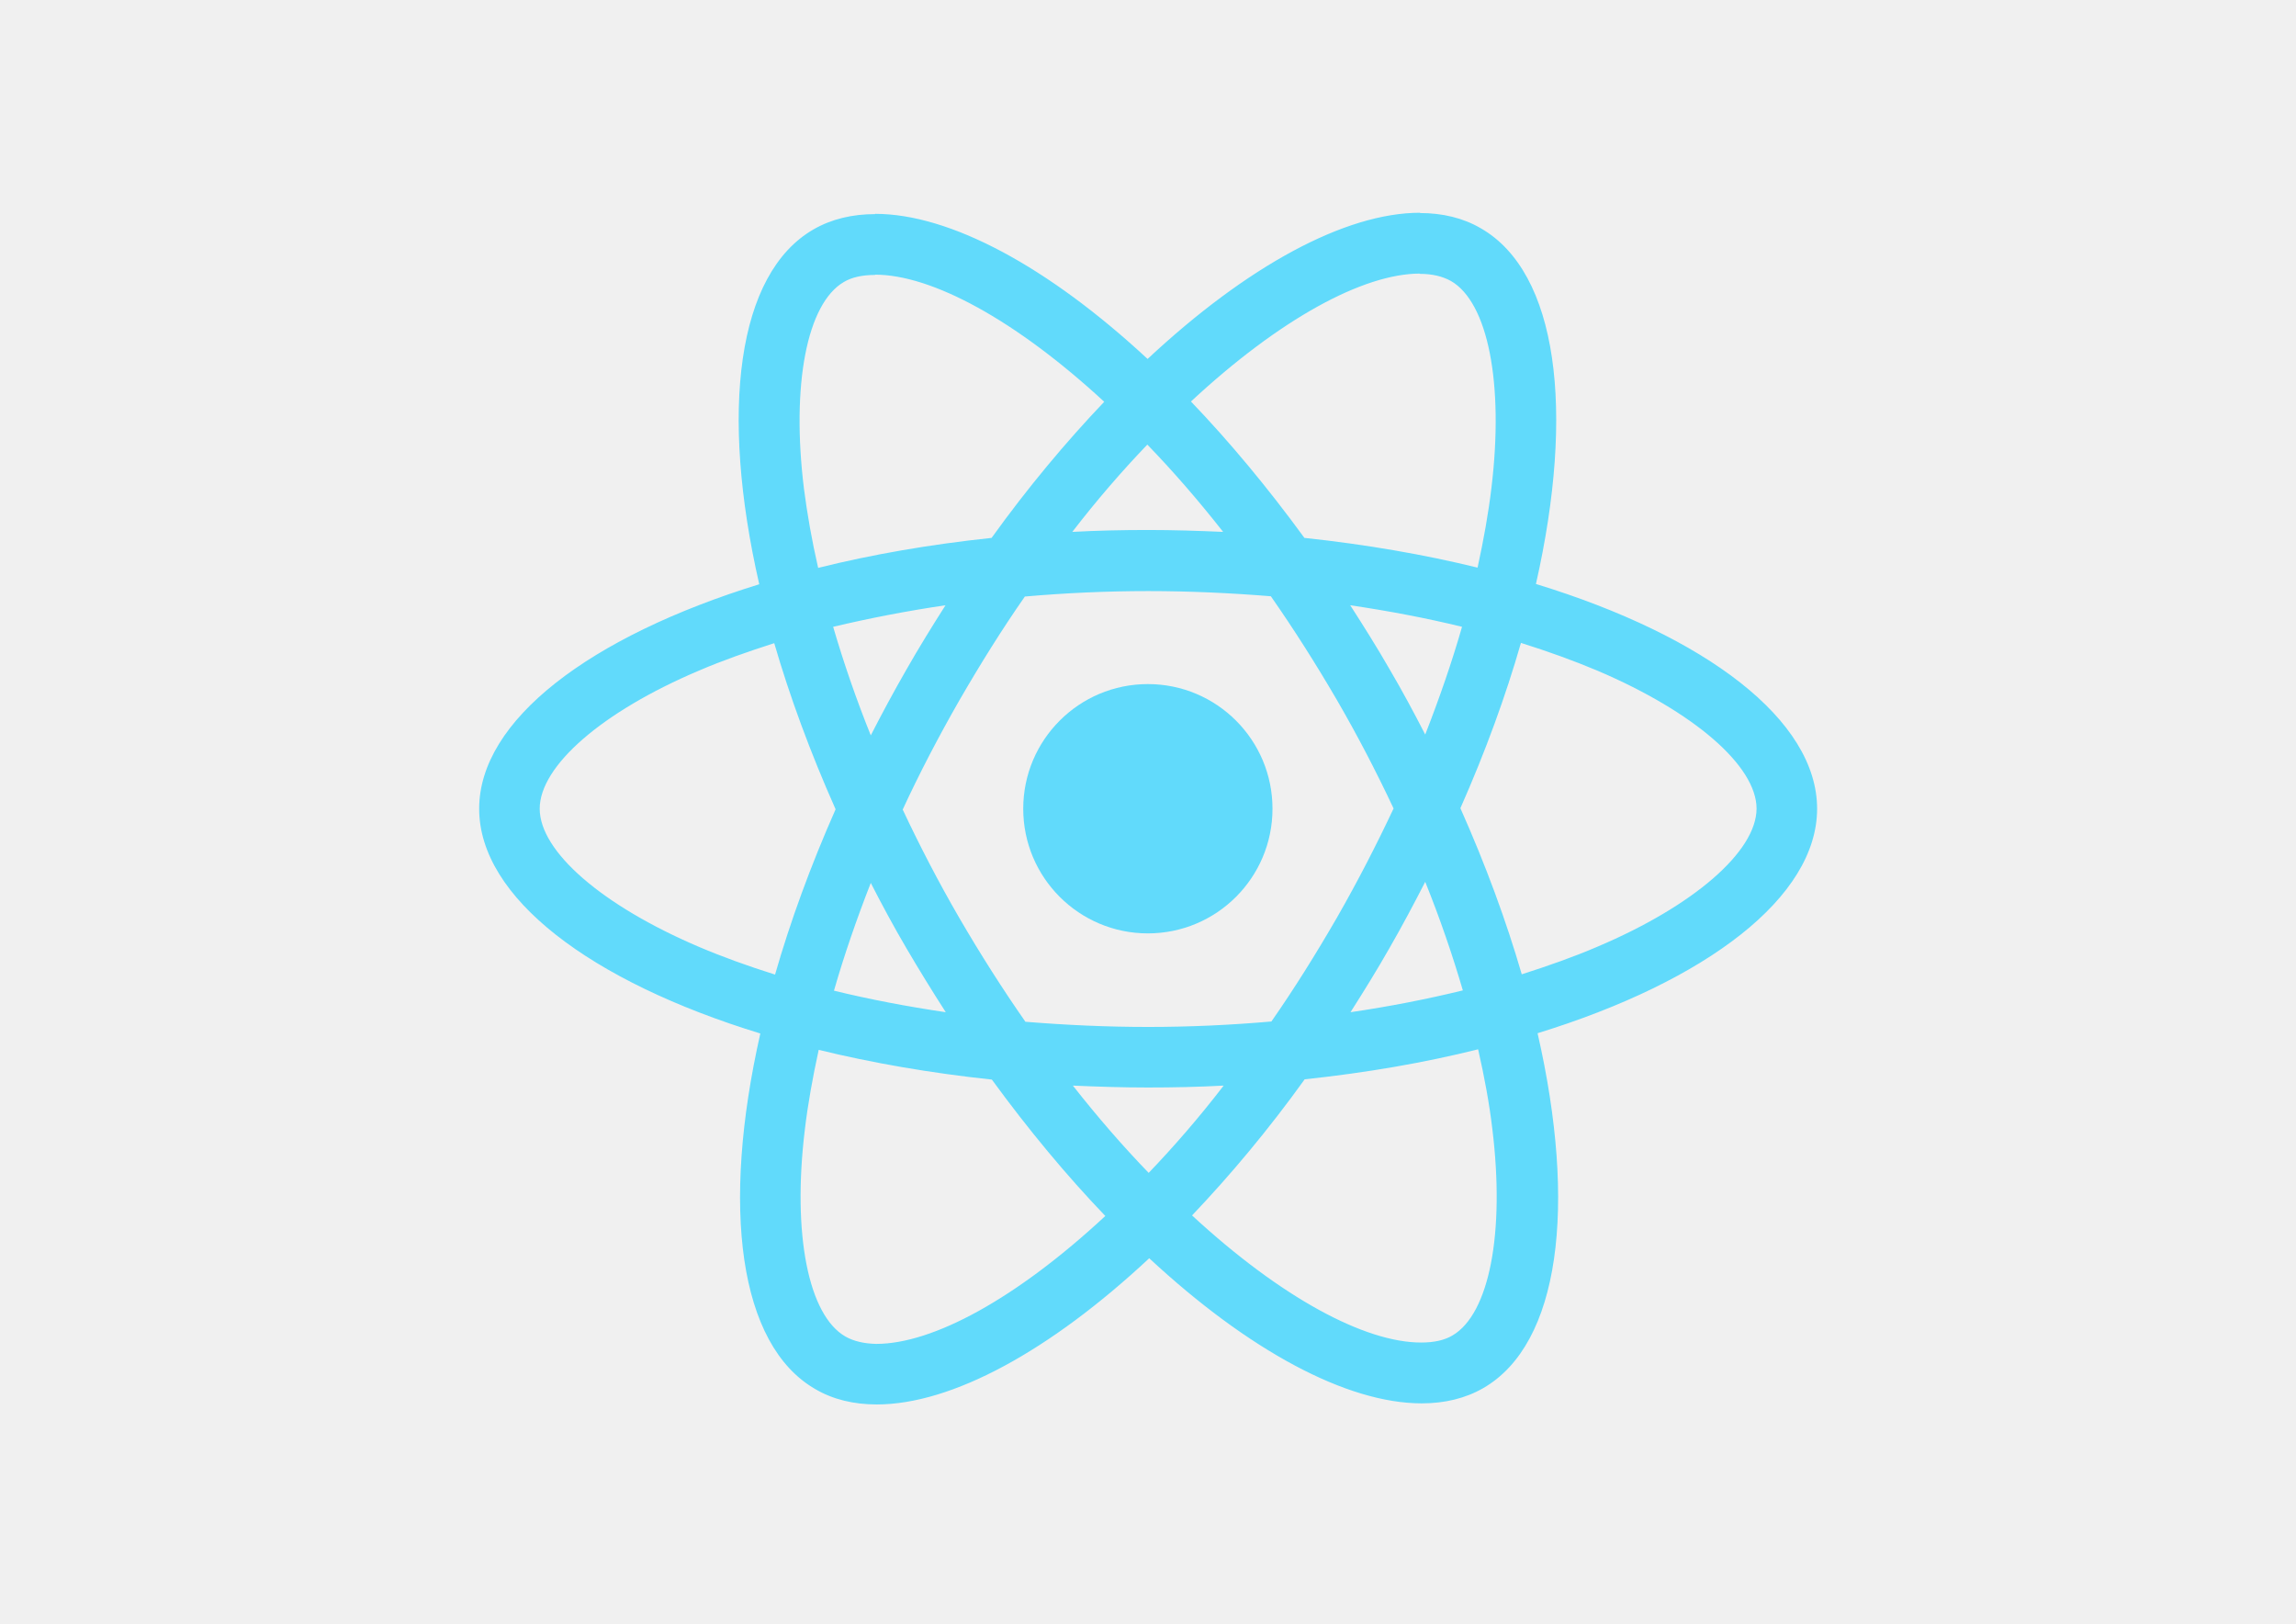
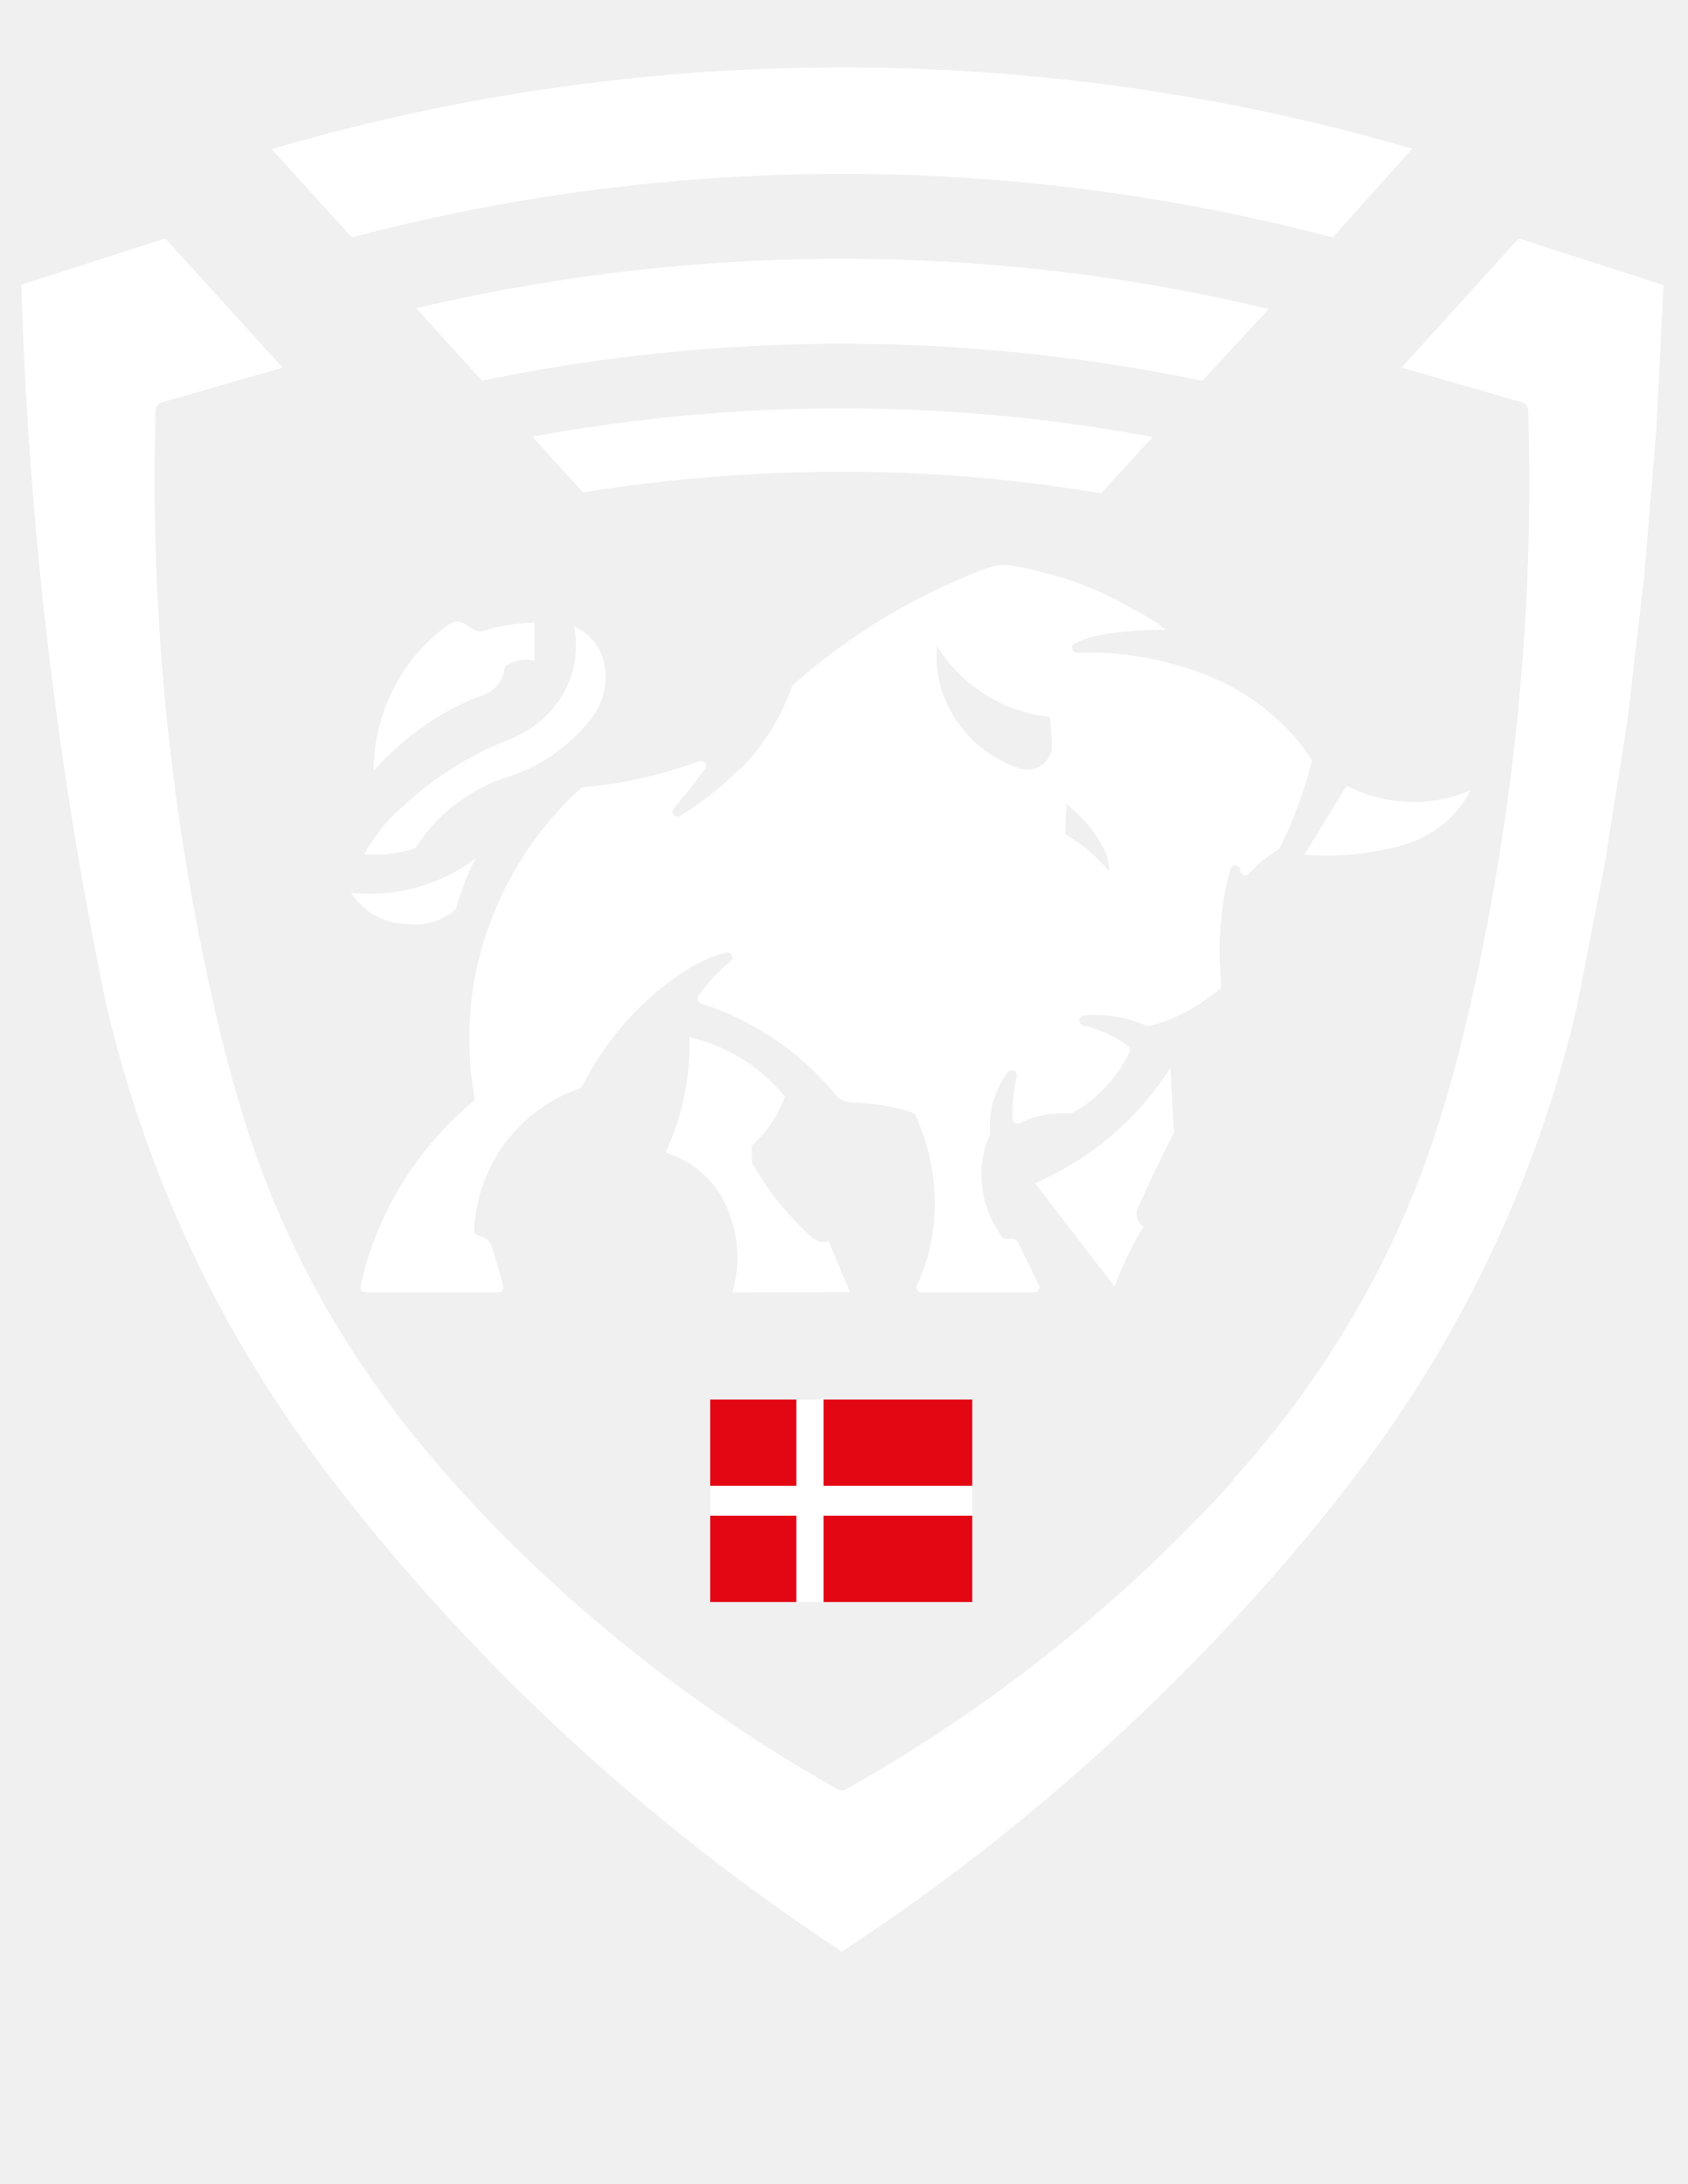
- <svg xmlns="http://www.w3.org/2000/svg" viewBox="0 0 841.9 595.3">
-   <g fill="#61DAFB">
-     <path d="M666.3 296.5c0-32.5-40.7-63.3-103.1-82.4 14.4-63.6 8-114.2-20.2-130.4-6.5-3.8-14.1-5.6-22.4-5.6v22.3c4.6 0 8.3.9 11.4 2.6 13.6 7.8 19.5 37.5 14.9 75.7-1.1 9.4-2.9 19.3-5.1 29.4-19.6-4.8-41-8.5-63.5-10.9-13.5-18.5-27.5-35.3-41.6-50 32.6-30.3 63.2-46.9 84-46.9V78c-27.5 0-63.5 19.6-99.9 53.6-36.4-33.8-72.4-53.2-99.9-53.2v22.3c20.7 0 51.4 16.5 84 46.6-14 14.7-28 31.4-41.3 49.9-22.6 2.4-44 6.1-63.6 11-2.3-10-4-19.7-5.2-29-4.7-38.2 1.1-67.9 14.6-75.8 3-1.8 6.9-2.6 11.5-2.6V78.5c-8.4 0-16 1.8-22.6 5.6-28.1 16.2-34.4 66.7-19.9 130.1-62.2 19.2-102.7 49.9-102.7 82.3 0 32.5 40.7 63.3 103.1 82.4-14.4 63.6-8 114.2 20.2 130.4 6.5 3.8 14.1 5.6 22.5 5.6 27.5 0 63.5-19.6 99.9-53.6 36.4 33.8 72.4 53.2 99.9 53.2 8.4 0 16-1.8 22.6-5.6 28.1-16.2 34.4-66.7 19.9-130.1 62-19.1 102.5-49.9 102.5-82.3zm-130.2-66.7c-3.7 12.9-8.3 26.2-13.5 39.5-4.1-8-8.4-16-13.1-24-4.6-8-9.5-15.8-14.4-23.4 14.2 2.1 27.9 4.7 41 7.9zm-45.8 106.5c-7.8 13.5-15.8 26.3-24.1 38.2-14.9 1.3-30 2-45.2 2-15.1 0-30.2-.7-45-1.9-8.3-11.9-16.4-24.6-24.2-38-7.6-13.1-14.5-26.4-20.8-39.8 6.2-13.4 13.2-26.8 20.7-39.9 7.8-13.5 15.8-26.3 24.1-38.2 14.9-1.3 30-2 45.2-2 15.1 0 30.2.7 45 1.9 8.3 11.9 16.4 24.6 24.2 38 7.6 13.1 14.5 26.4 20.8 39.8-6.3 13.4-13.2 26.8-20.7 39.9zm32.3-13c5.4 13.4 10 26.8 13.8 39.8-13.1 3.2-26.9 5.9-41.2 8 4.9-7.7 9.8-15.6 14.4-23.7 4.6-8 8.9-16.1 13-24.1zM421.2 430c-9.3-9.6-18.6-20.3-27.8-32 9 .4 18.2.7 27.5.7 9.4 0 18.7-.2 27.8-.7-9 11.7-18.3 22.4-27.5 32zm-74.4-58.9c-14.2-2.1-27.9-4.7-41-7.9 3.7-12.9 8.3-26.2 13.5-39.5 4.1 8 8.4 16 13.1 24 4.7 8 9.5 15.8 14.4 23.4zM420.7 163c9.3 9.6 18.6 20.3 27.8 32-9-.4-18.2-.7-27.5-.7-9.4 0-18.7.2-27.8.7 9-11.7 18.3-22.4 27.5-32zm-74 58.9c-4.9 7.7-9.8 15.6-14.4 23.7-4.6 8-8.9 16-13 24-5.4-13.4-10-26.8-13.8-39.8 13.1-3.1 26.9-5.8 41.2-7.9zm-90.5 125.2c-35.4-15.1-58.3-34.9-58.3-50.6 0-15.7 22.9-35.6 58.3-50.6 8.6-3.7 18-7 27.7-10.1 5.7 19.6 13.2 40 22.5 60.9-9.2 20.8-16.6 41.1-22.2 60.6-9.9-3.1-19.3-6.5-28-10.2zM310 490c-13.6-7.8-19.5-37.5-14.9-75.7 1.1-9.4 2.9-19.3 5.1-29.4 19.6 4.8 41 8.5 63.5 10.9 13.5 18.5 27.5 35.3 41.6 50-32.6 30.3-63.2 46.9-84 46.9-4.5-.1-8.3-1-11.3-2.7zm237.2-76.2c4.7 38.2-1.1 67.9-14.6 75.8-3 1.8-6.9 2.6-11.5 2.6-20.7 0-51.4-16.5-84-46.6 14-14.7 28-31.4 41.3-49.9 22.6-2.4 44-6.1 63.6-11 2.3 10.1 4.1 19.8 5.2 29.1zm38.5-66.7c-8.6 3.7-18 7-27.7 10.1-5.7-19.6-13.2-40-22.5-60.9 9.2-20.8 16.6-41.1 22.2-60.6 9.9 3.1 19.3 6.5 28.1 10.2 35.4 15.1 58.3 34.9 58.3 50.6-.1 15.7-23 35.6-58.4 50.6zM320.8 78.4z" />
-     <circle cx="420.9" cy="296.5" r="45.7" />
-     <path d="M520.5 78.1z" />
+ <svg xmlns="http://www.w3.org/2000/svg" xmlns:xlink="http://www.w3.org/1999/xlink" version="1.1" id="Layer_1" x="0px" y="0px" viewBox="0 0 612 792" style="enable-background:new 0 0 612 792;" xml:space="preserve">
+   <style type="text/css">
+ 	.st0{fill-rule:evenodd;clip-rule:evenodd;fill:#E30613;}
+ 	.st1{display:none;clip-path:url(#SVGID_2_);}
+ 	.st2{display:inline;fill-rule:evenodd;clip-rule:evenodd;fill:#010202;}
+ 	.st3{clip-path:url(#SVGID_2_);}
+ 	.st4{fill:#FFFFFF;}
+ 	.st5{fill:none;}
+ 	.st6{fill:#010202;}
+ 	.st7{fill:none;stroke:#010202;stroke-width:0;stroke-linecap:round;stroke-linejoin:round;stroke-miterlimit:10;}
+ </style>
+   <g>
+     <g>
+       <polyline class="st0" points="352.52,538.84 298.54,538.84 298.54,507.53 352.52,507.53 352.52,538.84   " />
+     </g>
+     <g>
+       <polyline class="st0" points="352.52,580.95 298.54,580.95 298.54,549.64 352.52,549.64 352.52,580.95   " />
+     </g>
+     <g>
+       <polyline class="st0" points="288.82,538.84 257.51,538.84 257.51,507.53 288.82,507.53 288.82,538.84   " />
+     </g>
+     <g>
+       <polyline class="st0" points="288.82,580.95 257.51,580.95 257.51,549.64 288.82,549.64 288.82,580.95   " />
+     </g>
+     <g>
+       <defs>
+         <polygon id="SVGID_1_" points="7.53,707.92 7.53,24.26 3442.97,24.26 3442.97,707.92 7.53,707.92    " />
+       </defs>
+       <clipPath id="SVGID_2_">
+         <use xlink:href="#SVGID_1_" style="overflow:visible;" />
+       </clipPath>
+       <g class="st1">
+         <path class="st2" d="M834.89,472.6V302.15h84.6v-42.61H708l0.35,42.61h84.25V472.6H834.89L834.89,472.6z M1293.17,373.64v98.96     h42.29v-98.96l94.73-114.11h-55.22l-60.83,72.9l-60.48-72.9h-55.24L1293.17,373.64L1293.17,373.64z M1004.09,259.53h-42.29V472.6     h42.29v-85.23h126.89v85.23h42.29V259.53h-42.29v85.23h-126.89V259.53L1004.09,259.53z M2174.41,472.6v-42.61h-211.49v42.61     H2174.41L2174.41,472.6z M2174.41,302.15v-42.61h-211.49v42.61H2174.41L2174.41,302.15z M2174.41,387.38v-42.61h-211.49v42.61     H2174.41L2174.41,387.38z M2597.04,472.6V302.15h84.6v-42.61H2470.5v42.61h84.6V472.6H2597.04L2597.04,472.6z M1617.56,472.6     h65.02l-99.62-85.23c8.9,0.17,17.89,0.21,26.95-0.76c4.54-0.52,9.09-1.39,12.41-2.13c3.32-0.74,5.41-1.33,7.53-2.04     c4.07-1.29,8.2-3.31,12.18-5.95c1.93-1.25,3.82-2.5,5.57-3.91c1.77-1.39,3.4-2.92,4.93-4.57c1.53-1.65,2.95-3.42,4.15-5.31     c2.38-3.86,4.36-8.11,5.92-12.26c0.75-2.12,1.31-4.23,1.85-6.47c0.52-2.24,1.03-4.58,1.46-8.05c0.42-3.46,0.78-8.05,0.93-12.64     c-0.15-4.6-0.5-9.18-0.93-12.58c-0.43-3.42-0.94-5.64-1.49-7.81c-1.06-4.23-2.24-8.5-4.25-12.73c-0.99-2.06-2.16-4.06-3.44-5.95     c-1.3-1.88-2.69-3.65-4.22-5.29c-1.53-1.65-3.16-3.16-4.86-4.57c-5.68-4.62-11.53-8.08-17.53-9.89c-2.16-0.7-4.38-1.29-7.76-2.01     c-3.38-0.74-7.92-1.62-12.48-2.17c-4.54-0.56-9.1-0.74-13.66-0.74h-140.86v42.61h133.87c3.86,0.08,7.71,0.32,10.63,0.62     s4.9,0.66,6.83,1.13c1.93,0.46,3.82,1.02,5.59,1.77c1.75,0.76,3.4,1.72,4.96,2.81c1.54,1.11,3,2.4,4.14,3.94     c3.36,4.85,3.9,10.69,2.44,16.47c-0.52,1.78-1.37,3.44-2.44,4.98c-1.07,1.55-2.36,2.98-3.78,4.15     c-2.96,2.55-6.57,3.69-10.16,4.68c-1.88,0.54-3.73,1.07-6.77,1.46c-3.03,0.37-7.24,0.6-11.44,0.6h-133.87v42.61h62.57     L1617.56,472.6L1617.56,472.6z M1871,472.6h65.02l-99.63-85.23c8.9,0.17,17.89,0.21,26.95-0.76c4.54-0.52,9.08-1.39,12.41-2.13     c3.32-0.74,5.43-1.33,7.53-2.04c4.07-1.29,8.2-3.31,12.18-5.95c1.93-1.25,3.82-2.5,5.57-3.91c1.77-1.39,3.4-2.92,4.93-4.57     c1.53-1.65,2.95-3.42,4.16-5.31c2.38-3.86,4.36-8.11,5.92-12.26c0.76-2.12,1.31-4.23,1.85-6.47c0.52-2.24,1.03-4.58,1.46-8.05     c0.43-3.46,0.78-8.05,0.94-12.64c-0.16-4.6-0.51-9.18-0.94-12.58c-0.43-3.42-0.94-5.64-1.47-7.81c-1.07-4.23-2.25-8.5-4.26-12.73     c-0.99-2.06-2.16-4.06-3.44-5.95c-1.29-1.88-2.69-3.65-4.22-5.29c-1.51-1.65-3.16-3.16-4.86-4.57     c-5.68-4.62-11.52-8.08-17.51-9.89c-2.17-0.7-4.4-1.29-7.77-2.01c-3.38-0.74-7.92-1.62-12.46-2.17     c-4.56-0.56-9.11-0.74-13.67-0.74H1708.8v42.61h133.87c3.86,0.08,7.71,0.32,10.63,0.62s4.9,0.66,6.83,1.13     c1.94,0.46,3.82,1.02,5.59,1.77c1.76,0.76,3.4,1.72,4.96,2.81c1.55,1.11,3,2.4,4.14,3.94c3.36,4.85,3.9,10.69,2.45,16.47     c-0.54,1.78-1.38,3.44-2.44,4.98c-1.07,1.55-2.37,2.98-3.79,4.15c-2.96,2.55-6.57,3.69-10.16,4.68     c-1.88,0.54-3.73,1.07-6.77,1.46c-3.03,0.37-7.24,0.6-11.44,0.6H1708.8v42.61h62.57L1871,472.6L1871,472.6z M2886.5,472.6h65.02     l-99.63-85.23c8.9,0.17,17.89,0.21,26.95-0.76c4.54-0.52,9.09-1.39,12.41-2.13c3.32-0.74,5.43-1.33,7.53-2.04     c4.09-1.29,8.2-3.31,12.2-5.95c1.92-1.25,3.81-2.5,5.57-3.91c1.76-1.39,3.39-2.92,4.92-4.57c1.53-1.65,2.95-3.42,4.15-5.31     c2.4-3.86,4.36-8.11,5.92-12.26c0.76-2.12,1.31-4.23,1.85-6.47c0.52-2.24,1.03-4.58,1.46-8.05c0.43-3.46,0.78-8.05,0.94-12.64     c-0.15-4.6-0.51-9.18-0.94-12.58c-0.43-3.42-0.94-5.64-1.47-7.81c-1.06-4.23-2.25-8.5-4.26-12.73c-0.98-2.06-2.16-4.06-3.44-5.95     c-1.29-1.88-2.69-3.65-4.22-5.29c-1.51-1.65-3.16-3.16-4.86-4.57c-5.68-4.62-11.53-8.08-17.51-9.89     c-2.17-0.7-4.38-1.29-7.77-2.01c-3.38-0.74-7.92-1.62-12.46-2.17c-4.56-0.56-9.11-0.74-13.67-0.74H2724.3v42.61h133.88     c3.85,0.08,7.69,0.32,10.61,0.62c2.92,0.29,4.9,0.66,6.83,1.13c1.94,0.46,3.82,1.02,5.59,1.77c1.77,0.76,3.4,1.72,4.96,2.81     c1.55,1.11,3.02,2.4,4.14,3.94c3.38,4.85,3.9,10.69,2.45,16.47c-0.52,1.78-1.37,3.44-2.44,4.98c-1.07,1.55-2.37,2.98-3.79,4.15     c-2.96,2.55-6.57,3.69-10.16,4.68c-1.86,0.54-3.73,1.07-6.76,1.46c-3.04,0.37-7.25,0.6-11.44,0.6H2724.3v42.61h62.57     L2886.5,472.6L2886.5,472.6z M2371.18,471.88c4.49-0.56,8.91-1.45,12.25-2.17c3.32-0.72,5.55-1.29,7.71-2.06     c4.15-1.54,8.23-3.61,12.25-5.96c1.93-1.17,3.81-2.45,5.56-3.86c1.77-1.41,3.4-2.95,4.93-4.58c1.53-1.65,2.93-3.4,4.15-5.31     c2.38-3.86,4.35-8.11,5.92-12.26c0.76-2.12,1.31-4.25,1.85-6.47c0.54-2.24,1.06-4.58,1.44-8.05c0.37-3.46,0.6-8.05,0.6-12.64     c0-4.58-0.23-9.18-0.6-12.58c-0.38-3.4-0.9-5.63-1.44-7.81c-0.98-4.26-2.47-8.48-4.56-12.7c-0.99-2.06-2-4.09-3.22-5.98     c-1.22-1.89-2.63-3.64-4.17-5.29c-1.53-1.63-3.18-3.16-4.87-4.57c-5.68-4.62-11.52-8.08-17.53-9.89     c-2.16-0.7-4.38-1.29-7.76-2.01c-3.38-0.74-7.92-1.62-12.48-2.17c-4.54-0.56-9.1-0.74-13.65-0.74h-63.62     c-3.85,0-7.69-0.31-10.56-0.62c-2.85-0.29-4.72-0.67-6.59-1.14c-1.88-0.47-3.75-1.03-5.59-1.77c-1.84-0.74-3.63-1.65-5.17-2.83     c-1.53-1.18-2.81-2.63-3.89-4.18c-3.36-4.57-3.81-10.88-2.45-16.31c0.46-1.8,1.11-3.6,2.12-5.15c1.01-1.55,2.34-2.84,3.84-3.94     c1.49-1.1,3.15-2.01,4.87-2.84c1.7-0.82,3.44-1.55,5.32-2.09c1.88-0.54,3.86-0.87,6.9-1.15c3.04-0.3,7.13-0.6,11.2-0.6h133.88     v-42.61h-140.86c-4.56,0-9.11,0.23-13.6,0.7c-4.5,0.48-8.94,1.19-12.26,1.92c-3.31,0.74-5.52,1.49-7.68,2.26     c-2.16,0.79-4.26,1.59-6.31,2.52c-2.05,0.91-4.06,1.96-5.92,3.19c-1.86,1.25-3.59,2.69-5.28,4.17c-1.69,1.47-3.35,2.99-4.88,4.62     c-3.16,3.4-5.73,7.32-7.65,11.19c-1.98,4.1-3.38,8.36-4.6,12.72c-0.6,2.24-1.11,4.46-1.49,7.87c-0.36,3.42-0.6,8-0.6,12.6     c0,4.58,0.24,9.18,0.62,12.58c0.37,3.4,0.91,5.63,1.45,7.87c0.52,2.24,1.07,4.49,1.81,6.66c2.05,6,5.66,11.62,10.17,17.31     c1.45,1.72,3.07,3.39,4.84,4.85c5.7,4.58,11.73,7.41,17.78,9.85c2.09,0.78,4.21,1.35,7.53,2.09c3.32,0.72,7.87,1.59,12.41,2.14     c4.56,0.56,9.11,0.74,13.67,0.74h63.61c3.86,0.08,7.71,0.32,10.63,0.62c2.92,0.3,4.9,0.66,6.83,1.13     c1.93,0.46,3.82,1.03,5.57,1.78c1.77,0.75,3.42,1.7,4.97,2.81c1.54,1.1,3,2.39,4.14,3.93c3.36,4.84,3.9,10.69,2.45,16.47     c-0.54,1.78-1.38,3.44-2.45,4.99c-1.07,1.55-2.37,2.97-3.78,4.17c-2.97,2.55-6.57,3.69-10.16,4.66     c-1.88,0.54-3.72,1.07-6.77,1.46c-3.03,0.39-7.24,0.6-11.44,0.6h-133.87v42.61h140.87     C2362.14,472.6,2366.7,472.43,2371.18,471.88L2371.18,471.88z M3189.19,401.46l-0.01-141.88l-41.93-0.04v135.95     c-0.43,4.53-0.63,9.35-1.8,14.04c-0.6,2.27-1.55,4.4-2.73,6.34c-1.19,1.96-2.61,3.72-4.21,5.33c-1.58,1.6-3.34,3.03-5.28,4.22     c-6.15,3.74-13.37,4.65-20.25,4.57h-59.07c-6.57,0.09-13.21-0.68-19.95-4.58c-2.01-1.16-3.9-2.57-5.49-4.18     c-1.58-1.61-2.85-3.4-3.95-5.37c-3.62-6.21-4.6-13.46-4.5-20.37V259.53h-41.96v141.92c0,4.82,0.31,9.63,0.62,13.23     c0.29,3.58,0.66,5.94,1.13,8.28c0.93,4.66,2.32,9.25,4.21,13.76c0.94,2.24,1.97,4.48,3.12,6.61c1.16,2.12,2.45,4.13,3.85,6     c1.41,1.89,2.92,3.66,4.57,5.31c1.63,1.65,3.39,3.18,5.25,4.58c1.88,1.41,3.87,2.69,5.91,3.87c6.38,3.74,13.4,5.95,20.27,7.38     c2.33,0.48,4.66,0.83,8.22,1.18c3.56,0.36,8.35,0.71,13.13,0.94h70.61c4.78-0.23,9.57-0.58,13.12-0.94     c3.56-0.35,5.9-0.7,8.23-1.18c4.61-0.99,9.17-2.2,13.67-3.9c4.28-1.66,8.38-3.95,12.26-7.06c1.88-1.49,3.75-3.12,5.44-4.82     c9.64-10.04,13.64-20.91,15.81-31.44c0.47-2.41,0.82-4.88,1.13-8.52C3188.88,411.09,3189.19,406.28,3189.19,401.46     L3189.19,401.46z M3372.71,259.53h-140.87V472.6h41.94v-85.23h98.92c4.56,0,9.11-0.18,13.6-0.72c4.49-0.56,8.91-1.45,12.24-2.18     c3.32-0.74,5.55-1.31,7.71-2.01c4.19-1.29,8.25-3.34,12.26-5.96c1.93-1.23,3.82-2.49,5.52-3.9c1.7-1.41,3.2-2.95,4.65-4.61     c1.46-1.65,2.88-3.42,4.15-5.29c2.6-3.84,4.76-8.09,6.26-12.25c0.75-2.12,1.3-4.23,1.83-6.47c0.54-2.24,1.06-4.58,1.43-8.05     c0.38-3.46,0.6-8.05,0.6-12.64c0-4.6-0.23-9.18-0.6-12.58c-0.38-3.42-0.9-5.64-1.43-7.81c-0.98-4.26-2.47-8.5-4.56-12.7     c-0.99-2.06-2-4.09-3.22-5.98c-1.22-1.89-2.63-3.66-4.15-5.31c-1.53-1.65-3.16-3.18-4.93-4.57c-3.59-2.8-7.57-5.32-11.44-7.36     c-1.98-1.01-3.98-1.82-6.08-2.53c-2.1-0.7-4.31-1.27-7.71-2.01c-3.38-0.72-7.92-1.61-12.48-2.16     C3381.82,259.71,3377.26,259.53,3372.71,259.53L3372.71,259.53z M3376.93,344.14c3.04-0.37,5.01-0.88,6.89-1.43     c1.86-0.54,3.63-1.1,5.35-1.84c1.71-0.74,3.39-1.66,4.86-2.84c1.49-1.17,2.77-2.61,3.85-4.15c3.44-4.89,3.93-10.64,2.12-16.25     c-0.59-1.85-1.39-3.66-2.45-5.2c-1.06-1.55-2.37-2.85-3.93-3.98c-3.18-2.26-7.08-3.64-10.73-4.56c-1.88-0.46-3.74-0.83-6.59-1.13     c-2.87-0.31-6.71-0.62-10.57-0.62h-91.93v42.61h91.93C3369.8,344.76,3373.9,344.53,3376.93,344.14" />
+       </g>
+       <g id="XMLID_1_" class="st3">
+         <g>
+           <path class="st4" d="M56.41,148.87v0.04c-1.57,53.33,1.91,106.91,10.33,159.76c4.2,26.46,9.65,52.71,15.4,74.83      c5.76,22.11,11.83,40.1,19.4,57.49c7.58,17.39,16.66,34.2,27.03,50.1c10.37,15.91,22.04,30.93,35,45.55      c12.96,14.61,27.2,28.83,42.18,42.21c14.99,13.38,30.7,25.92,47.04,37.59c16.32,11.67,33.27,22.47,50.73,32.34      c1.22,0.57,2.33,0.61,3.39,0.02c17.49-9.83,34.44-20.61,50.78-32.26c16.33-11.68,32.04-24.23,47.02-37.57      c14.99-13.34,29.25-27.47,42.71-42.31l-0.07-0.39c12.74-14.06,24.35-29.12,34.69-45.07c10.35-15.93,19.42-32.74,26.99-50.1      c7.57-17.37,13.66-35.29,19.41-57.37c5.76-22.07,11.2-48.31,15.41-74.75c4.22-26.44,7.22-53.09,8.94-79.81      c1.72-26.72,2.17-53.52,1.34-80.28c0-0.34-0.07-0.67-0.19-0.99c-0.26-0.93-1.42-1.89-2.19-2.04l-43.59-12.53l42.52-46.86      l52.49,16.92l-2.6,52.51l-4.34,52.5l-6.07,52.49l-8.24,52.07l-10.07,51.78c-4.91,21.32-11.43,42.28-19.45,62.66      c-8.03,20.38-17.6,40.19-28.53,59.16c-10.94,18.98-23.25,37.11-38.5,56.53c-15.26,19.43-33.46,40.15-52.73,59.84      c-19.29,19.7-39.63,38.37-60.91,55.87c-21.27,17.51-43.47,33.84-66.49,48.93c-23.02-15.15-45.23-31.52-66.51-49.05      c-21.28-17.53-41.63-36.2-60.85-55.89c-19.23-19.7-37.33-40.43-52.57-59.85c-15.25-19.4-27.62-37.52-38.58-56.48      c-10.96-18.95-20.51-38.77-28.57-59.23c-8.07-20.45-14.65-41.53-19.66-62.98c-5.93-28.61-11.03-57.4-15.3-86.32      c-4.26-28.92-7.69-57.97-10.28-87.1c-2.57-29.12-4.31-58.33-5.2-87.56l52.22-16.8l42.52,46.86l-43.68,12.56      c-0.34,0.09-0.65,0.22-0.94,0.42C56.55,147.31,56.49,148.06,56.41,148.87z" />
+           <path class="st4" d="M533.27,286.51c-1.66,3.23-3.76,6.22-6.27,8.87c-2.49,2.65-5.37,4.97-8.51,6.83      c-3.13,1.88-6.51,3.3-10.02,4.23l0.04,0.12c-11.9,3.08-23.89,4.47-35.5,3.36l15.27-24.99c4.59,2.37,9.54,4.06,14.66,5.01      C513.24,291.87,524,290.68,533.27,286.51z" />
+           <path class="st4" d="M512.06,53.93l-28.85,32.18c-38.59-10.19-78.07-17.05-117.91-20.49c-79.72-6.89-160.62,0.08-237.75,20.46      L98.54,54.07c44.65-13.08,90.56-21.93,136.98-26.32C328.4,18.9,422.92,27.89,512.06,53.93z" />
+           <path class="st4" d="M475.31,274.99c0.29,0.43,0.38,0.97,0.25,1.47c-2.61,10.39-6.43,20.61-11.42,30.89      c-0.16,0.32-0.41,0.59-0.71,0.77c-1.69,1-3.32,2.12-4.89,3.35c-1.71,1.36-3.35,2.86-4.86,4.47c-0.27,0.28-0.53,0.56-0.79,0.85      c-0.38,0.43-0.88,0.62-1.37,0.62c-0.93,0-1.82-0.71-1.82-1.81c0-2.12-3.01-2.53-3.58-0.49c-0.61,2.2-1.15,4.43-1.61,6.68      c-1.21,5.86-1.93,11.89-2.18,17.91c-0.28,5.84-0.02,11.69,0.49,17.49c0.05,0.59-0.19,1.18-0.64,1.56      c-2.32,1.93-4.77,3.71-7.31,5.35c-2.81,1.81-5.74,3.43-8.83,4.79c-2.9,1.3-5.93,2.36-9.03,3.18c-0.4,0.11-0.82,0.07-1.2-0.1      c-3.34-1.47-6.85-2.55-10.44-3.18c-4.09-0.74-8.26-0.9-12.35-0.52c-2.04,0.19-2.25,3.11-0.26,3.58      c3.14,0.75,6.21,1.81,9.14,3.21c2.51,1.19,4.9,2.62,7.14,4.26c0.7,0.51,0.93,1.47,0.55,2.24c-1.39,2.79-3.01,5.45-4.87,7.97      c-2.15,2.94-4.61,5.66-7.34,8.07c-2.6,2.29-5.44,4.29-8.45,5.96c-0.31,0.17-0.66,0.24-1.02,0.21      c-6.21-0.45-12.31,0.68-18.15,3.52c-1.2,0.58-2.6-0.26-2.63-1.59c-0.12-5.13,0.34-10.27,1.52-15.32      c0.45-1.94-2.03-3.11-3.23-1.52c-0.54,0.72-1.05,1.45-1.53,2.21c-1.87,2.96-3.28,6.26-4.11,9.68c-0.78,3.27-1.05,6.66-0.78,10      c0.03,0.29-0.02,0.57-0.14,0.84c-1.71,3.93-2.72,8.19-2.95,12.51c-0.23,4.48,0.37,9.04,1.72,13.3c1.28,3.98,3.2,7.72,5.68,11.09      c0.35,0.47,0.89,0.74,1.47,0.74h2.54c0.69,0,1.32,0.39,1.63,1.01l7.75,15.8c0.6,1.21-0.28,2.62-1.63,2.62h-40.96      c-1.35,0-2.21-1.4-1.63-2.61c2.67-5.51,4.56-11.72,5.58-18.11c2.33-14.71,0.05-30.11-6.08-43.44c-0.22-0.46-0.62-0.82-1.1-0.98      c-7.59-2.52-14.98-3.49-22.55-3.75c-2.14-0.23-4.43-1.11-6.09-3.71c-4.36-5.17-9.24-9.93-14.53-14.18      c-5.29-4.23-11.01-7.97-17.03-11.11c-5.29-2.76-10.81-5.06-16.47-6.87c-1.18-0.37-1.67-1.77-0.96-2.78      c1.24-1.78,2.59-3.5,4.03-5.17c2.01-2.29,4.21-4.49,6.57-6.5c0.32-0.28,0.66-0.55,0.99-0.82c1.52-1.23,0.28-3.67-1.6-3.17      c-5.73,1.48-11.38,4.05-16.74,7.88c-5.09,3.44-9.87,7.34-14.25,11.63c-4.39,4.29-8.38,8.96-11.96,13.92      c-3.45,4.75-6.54,9.76-9.22,14.98c-0.22,0.42-0.58,0.73-1.01,0.88c-5.23,1.8-10.21,4.39-14.74,7.71      c-4.75,3.46-9.01,7.71-12.51,12.52c-3.51,4.81-6.24,10.18-8.08,15.77c-1.66,5.03-2.59,10.25-2.8,15.48      c-0.03,0.91,0.63,1.68,1.52,1.84c0.29,0.05,0.56,0.11,0.83,0.2c1.27,0.41,2.42,1.18,3.43,2.62c0.39,0.59,0.69,1.25,0.88,1.93      l3.91,13.52c0.34,1.16-0.53,2.32-1.74,2.32h-48.27c-1.16,0-2.04-1.06-1.79-2.19c1.74-7.9,4.38-16,7.88-23.75      c3.82-8.47,8.67-16.51,14.34-23.88c5.44-7.11,11.65-13.56,18.49-19.28c0.5-0.42,0.74-1.07,0.62-1.71      c-1.95-10.66-2.33-21.51-1.37-32.14c1.12-13.58,4.89-27.35,10.84-40.14c3.51-7.57,7.77-14.81,12.72-21.53      c4.81-6.55,10.27-12.61,16.26-18.08c0.3-0.27,0.68-0.43,1.07-0.47c14.09-1.2,28.17-4.29,42-9.48c1.69-0.64,3.2,1.3,2.12,2.76      c-3.53,4.81-7.27,9.59-11.34,14.33c-1.36,1.58,0.55,3.81,2.33,2.73c0.6-0.36,1.2-0.73,1.79-1.11c3.62-2.29,7.06-4.78,10.37-7.45      c3.3-2.66,6.46-5.5,9.45-8.51l0.08,0.21c2.81-2.85,5.42-5.89,7.78-9.12c2.38-3.23,4.51-6.63,6.35-10.18      c1.8-3.4,3.34-6.94,4.61-10.56c0.1-0.29,0.27-0.55,0.5-0.76c6.65-5.89,13.65-11.4,20.94-16.46c7.42-5.15,15.15-9.84,23.09-14.04      c7.96-4.21,16.16-7.95,24.55-11.19c2.67-1.16,5.46-1.68,8.14-1.71c1.41-0.01,2.81,0.11,6.2,0.82c3.39,0.7,8.77,1.97,14.09,3.59      c5.33,1.62,10.6,3.59,15.65,5.97c5.06,2.35,9.91,5.13,12.82,6.76c2.9,1.65,3.83,2.17,4.73,2.74c1.69,1.08,3.28,2.33,4.98,3.64      c-2.51-0.08-5-0.08-7.54,0.03c-8.56,0.63-17.2,0.94-25.44,4.73c-1.82,0.83-1.19,3.54,0.81,3.47c11.11-0.4,22.27,0.84,32.98,3.63      c6.59,1.72,13.01,3.99,18.31,6.41c5.3,2.4,9.48,4.93,13.48,7.8c3.98,2.86,7.76,6.08,11.19,9.62      C469.81,267.5,472.72,271.13,475.31,274.99z M402.21,316.1c0.03-3.1-0.78-6.29-2.51-9.45c-1.77-2.85-3.55-5.7-5.72-8.2      c-2.16-2.52-4.73-4.69-7.31-6.87l-0.44,10.9c2.04,1.18,3.99,2.48,5.87,3.89c1.86,1.42,3.66,2.93,5.35,4.57      C399.14,312.56,400.72,314.29,402.21,316.1z M378,277.26c2.76-2.24,3.56-4.92,3.46-7.69l-0.7-9.57      c-5.53-0.57-10.96-1.99-16.08-4.2c-5.13-2.23-9.94-5.24-14.16-8.9c-4.22-3.65-7.85-7.92-10.78-12.65      c-0.44,4.71-0.05,9.51,1.18,14.16c1.25,4.65,3.33,9.17,6.09,13.2c2.76,4.05,6.2,7.61,10.08,10.51      c3.87,2.89,8.18,5.14,12.73,6.56C372.3,279.43,375.08,279.41,378,277.26z" />
+           <path class="st4" d="M459.99,112.08l-24.02,26.01c-28.59-5.95-57.58-9.93-86.75-11.93c-58.36-4.01-117.28,0.01-174.45,11.89      l-23.85-26.27c33.69-7.93,67.98-13.27,102.54-15.93C322.61,90.46,392.65,95.9,459.99,112.08z" />
+           <path class="st4" d="M424.36,387.25l1.31,23.66c-5.07,9.35-9.26,18.76-13.46,28.02c-0.34,2.17,0.29,4.41,2.36,6.07      c-4.45,7.18-7.7,14.38-10.46,21.53l-28.81-37.47c6.67-2.86,13.06-6.4,19.04-10.54c5.99-4.16,11.56-8.91,16.6-14.15      C415.98,399.11,420.47,393.38,424.36,387.25z" />
+           <path class="st4" d="M417.91,158.49l-18.65,20.4c-20.65-3.48-41.49-5.83-62.42-6.98c-41.91-2.28-84.09,0.05-125.47,6.6      L193,158.35c24.67-4.55,49.63-7.6,74.7-9.13C317.89,146.15,368.49,149.25,417.91,158.49z" />
+           <path class="st5" d="M381.46,269.57c0.1,2.77-0.7,5.45-3.46,7.69c-2.92,2.15-5.7,2.17-8.18,1.42      c-4.55-1.42-8.86-3.67-12.73-6.56c-3.88-2.9-7.32-6.46-10.08-10.51c-2.76-4.03-4.84-8.55-6.09-13.2      c-1.23-4.65-1.62-9.45-1.18-14.16c2.93,4.73,6.56,9,10.78,12.65c4.22,3.66,9.03,6.67,14.16,8.9c5.12,2.21,10.55,3.63,16.08,4.2      L381.46,269.57z" />
+           <path class="st4" d="M300.37,449.97l7.82,18.59l-42.7,0.1c3.07-9.78,2.29-19.95-1.19-28.92c-1.23-3.48-3.03-6.75-5.29-9.65      c-2.25-2.89-4.99-5.41-8-7.46c-2.99-2.03-6.27-3.6-9.69-4.67c2.03-4.32,3.72-8.78,5.06-13.37c2.74-9.43,3.9-19.07,3.62-28.45      c4.42,1,8.73,2.48,12.87,4.44c4.12,1.97,8.06,4.41,11.74,7.3c3.65,2.88,7.04,6.21,10.02,9.85c-1.64,4.26-3.9,8.53-7.04,12.47      c-1.5,1.87-3.17,3.61-4.99,5.21l0.02,6.14c1.85,3.35,3.9,6.6,6.13,9.72c2.23,3.11,4.65,6.1,7.18,8.96      c2.53,2.84,5.18,5.54,7.95,8.12C296.03,450.12,298.42,450.96,300.37,449.97z" />
+           <path class="st6" d="M241.32,417.96c-0.01,0.02-0.02,0.05-0.03,0.07l-0.07-0.1C241.25,417.94,241.29,417.95,241.32,417.96z" />
+           <path class="st4" d="M219.61,244.12c0.17,5.58-1.34,11.19-5,16.23c-2.5,3.19-5.3,6.14-8.37,8.83c-3.07,2.7-6.41,5.13-9.95,7.2      c-3.55,2.06-7.31,3.74-11.2,5.01c-4.68,1.42-9.18,3.39-13.41,5.88c-4.24,2.48-8.22,5.48-11.77,8.9      c-3.54,3.4-6.66,7.22-9.27,11.36c-6.22,2.18-12.63,2.72-18.67,2.23c2.24-3.87,4.91-7.73,8.05-11.32      c1.51-1.73,3.09-3.33,4.76-4.83c3.86-3.67,7.95-7.1,12.25-10.25c4.3-3.15,8.8-6.02,13.48-8.59c4.66-2.56,9.49-4.82,14.45-6.77      l-0.2,0.07c4.89-1.96,9.74-4.77,14.24-9.54c2.63-2.71,4.81-5.84,6.45-9.27c1.63-3.43,2.7-7.15,3.16-10.91      c0.45-3.77,0.28-7.57-0.5-11.26c2.2,1.13,4.21,2.39,5.91,4.13c1.69,1.71,3.07,3.75,4.02,5.96      C218.99,239.38,219.52,241.75,219.61,244.12z" />
+           <path class="st4" d="M193.8,225.75v13.88c-3.68-1-7.42-0.16-10.64,1.95c-0.33,2.84-1.54,5.79-3.84,7.97      c-1.08,1.01-2.32,1.78-3.68,2.32c-5.13,1.82-10.09,4.11-14.83,6.85c-4.74,2.73-9.26,5.91-13.51,9.42      c-4.25,3.49-8.23,7.33-11.87,11.44c0.04-6.77,1.11-13.53,3.22-20.05c2.1-6.52,5.24-12.82,9.26-18.41      c4.03-5.59,8.95-10.49,14.51-14.48c2.83-1.89,5.3-1.36,7.44,0.47c1.58,1.31,3.13,1.8,4.62,1.92      C180.98,226.93,187.5,225.91,193.8,225.75z" />
+           <path class="st4" d="M172.4,311.37c-3.14,6.15-5.47,12.3-7.14,18.44c-1.57,1.31-3.3,2.42-5.14,3.29      c-3.89,1.85-8.01,2.44-11.81,1.99c-5.34,0.13-10.94-1.64-15.47-5.22c-2.17-1.71-4.03-3.78-5.51-6.09      c10.54,1.12,21.43-0.45,31.28-4.55C163.53,317.2,168.16,314.54,172.4,311.37z" />
+         </g>
+       </g>
+       <g class="st3">
+         <path class="st7" d="M399.26,178.89l18.65-20.4c-49.42-9.25-100.02-12.34-150.2-9.27c-25.07,1.53-50.04,4.58-74.71,9.13     l18.37,20.17c41.38-6.55,83.57-8.88,125.47-6.61C357.77,173.06,378.61,175.41,399.26,178.89L399.26,178.89z M174.77,138.05     c57.17-11.87,116.09-15.89,174.45-11.89c29.17,2,58.16,5.98,86.75,11.93l24.01-26.01C392.65,95.9,322.61,90.46,253.46,95.85     c-34.56,2.67-68.85,8-102.54,15.93L174.77,138.05L174.77,138.05z M127.55,86.08C204.68,65.7,285.58,58.73,365.3,65.62     c39.84,3.44,79.32,10.3,117.91,20.49l28.85-32.17C422.92,27.89,328.4,18.9,235.52,27.75c-46.42,4.4-92.33,13.24-136.98,26.32     L127.55,86.08L127.55,86.08z M169.86,227.11c-2.13-1.82-4.61-2.36-7.44-0.47c-5.56,3.99-10.48,8.9-14.51,14.49     c-4.02,5.59-7.16,11.89-9.26,18.41c-2.1,6.51-3.18,13.28-3.22,20.05c3.64-4.11,7.63-7.95,11.87-11.44     c4.25-3.51,8.76-6.69,13.51-9.42c4.74-2.73,9.7-5.03,14.83-6.85c1.35-0.54,2.6-1.31,3.67-2.32c2.31-2.18,3.51-5.13,3.85-7.97     c3.22-2.1,6.95-2.95,10.64-1.94v-13.88c-6.3,0.16-12.82,1.18-19.32,3.28C172.99,228.91,171.44,228.42,169.86,227.11     L169.86,227.11z M208.11,227.09c0.78,3.68,0.95,7.49,0.5,11.26c-0.46,3.76-1.53,7.48-3.16,10.91c-1.63,3.43-3.82,6.57-6.45,9.27     c-4.5,4.77-9.35,7.58-14.24,9.54l0.2-0.07c-4.96,1.94-9.78,4.21-14.45,6.77c-4.68,2.57-9.18,5.44-13.48,8.59     c-4.3,3.15-8.39,6.58-12.25,10.25c-1.68,1.5-3.26,3.1-4.76,4.82c-3.15,3.59-5.81,7.45-8.05,11.32c6.04,0.5,12.45-0.05,18.67-2.22     c2.61-4.14,5.73-7.96,9.27-11.36c3.55-3.42,7.53-6.42,11.77-8.9c4.23-2.49,8.74-4.46,13.41-5.88c3.89-1.27,7.65-2.95,11.2-5.01     c3.54-2.06,6.87-4.5,9.94-7.2c3.07-2.69,5.87-5.64,8.38-8.83c3.66-5.04,5.17-10.65,5-16.23c-0.09-2.37-0.62-4.74-1.57-6.94     c-0.95-2.21-2.33-4.25-4.02-5.96C212.32,229.48,210.31,228.22,208.11,227.09L208.11,227.09z M148.31,335.09     c3.81,0.46,7.92-0.13,11.82-1.98c1.84-0.87,3.56-1.98,5.13-3.3c1.68-6.14,4.01-12.29,7.14-18.44c-4.24,3.18-8.87,5.83-13.79,7.87     c-9.85,4.1-20.74,5.67-31.28,4.54c1.47,2.32,3.34,4.38,5.51,6.1C137.37,333.45,142.97,335.22,148.31,335.09L148.31,335.09z      M393.98,298.45c-2.16-2.52-4.73-4.69-7.3-6.87l-0.44,10.91c2.04,1.18,3.99,2.48,5.87,3.89c1.86,1.42,3.66,2.93,5.35,4.57     c1.69,1.62,3.27,3.35,4.76,5.16c0.04-3.1-0.78-6.29-2.51-9.45C397.93,303.8,396.15,300.95,393.98,298.45L393.98,298.45z      M508.47,306.44c3.51-0.92,6.89-2.34,10.02-4.22c3.14-1.86,6.02-4.18,8.51-6.83c2.51-2.65,4.61-5.64,6.27-8.87     c-9.27,4.17-20.03,5.36-30.34,3.43c-5.12-0.95-10.06-2.64-14.66-5.01l-15.26,24.99c11.61,1.11,23.6-0.28,35.5-3.36L508.47,306.44     L508.47,306.44z M424.36,387.25c-3.89,6.12-8.38,11.86-13.41,17.11c-5.04,5.24-10.61,10-16.6,14.15     c-5.98,4.14-12.37,7.68-19.04,10.55l28.81,37.47c2.76-7.16,6.02-14.35,10.47-21.53c-2.08-1.66-2.71-3.9-2.36-6.07     c4.19-9.26,8.39-18.67,13.46-28.02L424.36,387.25L424.36,387.25z M268.27,278.76c-2.99,3-6.15,5.84-9.45,8.51     c-3.31,2.67-6.75,5.16-10.37,7.45c-3.62,2.29-7.38,4.4-11.26,6.26c8.55-8.95,15.64-18.08,22.12-27.27     c-15.87,6.67-32.12,10.51-48.38,11.83c-6.18,5.57-11.79,11.78-16.72,18.49c-4.95,6.73-9.21,13.96-12.72,21.53     c-5.95,12.78-9.71,26.56-10.84,40.13c-0.99,10.98-0.55,22.19,1.57,33.18c-7.17,5.88-13.65,12.57-19.31,19.95     c-5.67,7.37-10.52,15.41-14.34,23.88c-3.82,8.47-6.62,17.35-8.34,25.94h52.93l-4.58-15.84c-0.19-0.68-0.5-1.34-0.88-1.93     c-1.01-1.45-2.16-2.21-3.43-2.63c-0.74-0.23-1.57-0.34-2.39-0.29c0.05-5.82,0.99-11.63,2.84-17.22     c1.84-5.59,4.57-10.96,8.08-15.77c3.5-4.81,7.76-9.06,12.5-12.52c4.73-3.47,9.94-6.14,15.42-7.95     c2.76-5.45,5.96-10.68,9.56-15.62c3.58-4.96,7.57-9.64,11.95-13.92c4.38-4.29,9.17-8.19,14.26-11.63     c7.88-5.63,16.4-8.54,24.86-9.29c-2.64,1.59-5.16,3.4-7.52,5.4c-2.36,2.01-4.56,4.21-6.57,6.5c-2,2.3-3.81,4.72-5.41,7.24     c6.49,1.9,12.8,4.45,18.81,7.58c6.02,3.14,11.74,6.87,17.03,11.11c5.29,4.25,10.17,9,14.53,14.18c1.66,2.6,3.95,3.48,6.1,3.71     c7.81,0.27,15.45,1.3,23.3,4.01c6.39,13.49,8.79,29.19,6.42,44.17c-1.18,7.42-3.54,14.59-6.93,20.72h46.86l-9.54-19.44h-4.58     c-2.75-3.56-4.86-7.55-6.23-11.83c-1.35-4.26-1.96-8.82-1.73-13.29c0.24-4.48,1.31-8.87,3.14-12.92     c-0.34-3.48-0.08-7.02,0.74-10.44c0.83-3.42,2.24-6.71,4.11-9.67c1.88-2.98,4.22-5.62,6.93-7.81c-3.12,8.2-4.13,16.83-3.56,25.35     c6.77-3.9,13.91-5.44,21.2-4.8c3.19-1.72,6.19-3.81,8.92-6.22c2.73-2.41,5.19-5.13,7.34-8.07c2.16-2.92,3.99-6.04,5.51-9.31     c-2.57-2.02-5.37-3.75-8.33-5.16c-6.08-2.91-12.78-4.37-19.43-4.53c7.22-2.48,15.2-3.12,22.9-1.74     c3.81,0.67,7.52,1.84,11.03,3.44c3.31-0.84,6.55-1.96,9.65-3.34c3.08-1.37,6.02-2.99,8.83-4.8c2.8-1.81,5.49-3.79,8.03-5.96     c-0.56-6.11-0.87-12.28-0.58-18.44c0.25-6.02,0.98-12.05,2.18-17.9c1.21-5.87,2.91-11.57,5.19-17.07v16.38     c1.05-1.82,2.45-3.55,3.98-5.16c1.51-1.61,3.15-3.11,4.86-4.46c1.72-1.35,3.5-2.56,5.36-3.63c5.24-10.71,9.21-21.35,11.86-32.17     c-2.69-4.11-5.76-7.97-9.19-11.51c-3.43-3.54-7.21-6.75-11.19-9.62c-3.99-2.87-8.17-5.4-13.48-7.8     c-5.29-2.41-11.71-4.69-18.31-6.41c-13.13-3.42-26.93-4.52-40.5-3.11c10.18-7.64,21.23-7.92,32.15-8.72     c2.53-0.11,5.04-0.11,7.54-0.03c-1.7-1.31-3.3-2.56-4.99-3.65c-0.9-0.56-1.83-1.09-4.73-2.73c-2.91-1.63-7.76-4.41-12.82-6.77     c-5.05-2.37-10.32-4.34-15.65-5.96c-5.32-1.62-10.69-2.89-14.08-3.59c-3.39-0.71-4.8-0.83-6.21-0.82     c-2.68,0.03-5.47,0.55-8.13,1.7c-8.39,3.24-16.59,6.98-24.55,11.19c-7.95,4.21-15.68,8.9-23.09,14.04     c-7.42,5.15-14.54,10.76-21.29,16.78c-1.3,3.78-2.89,7.46-4.76,11c-1.85,3.55-3.98,6.96-6.35,10.19     c-2.36,3.23-4.97,6.27-7.79,9.11L268.27,278.76L268.27,278.76z M447.42,536.66c-13.45,14.85-27.71,28.97-42.71,42.32     c-14.98,13.33-30.69,25.89-47.02,37.56c-16.33,11.66-33.29,22.43-50.77,32.27c-1.06,0.59-2.17,0.55-3.39-0.03     c-17.46-9.86-34.41-20.66-50.73-32.34c-16.34-11.67-32.05-24.22-47.04-37.59c-14.98-13.39-29.23-27.61-42.18-42.21     c-12.96-14.62-24.63-29.64-35-45.55c-10.37-15.91-19.45-32.71-27.03-50.1c-7.57-17.39-13.64-35.38-19.4-57.49     c-5.75-22.12-11.19-48.38-15.4-74.83c-8.44-52.96-11.91-106.63-10.32-160.06l-0.01,0.3c0.08-0.83,0.12-1.58,1.43-2.6     c0.29-0.2,0.6-0.34,0.94-0.43l43.69-12.56L59.94,86.47l-52.22,16.8c0.88,29.23,2.63,58.44,5.2,87.56     c2.59,29.13,6.02,58.19,10.28,87.1c4.27,28.92,9.37,57.7,15.3,86.31c5.01,21.46,11.59,42.53,19.66,62.98     c8.05,20.46,17.61,40.28,28.57,59.23c10.96,18.96,23.33,37.08,38.58,56.48c15.24,19.42,33.34,40.15,52.57,59.85     c19.22,19.7,39.57,38.36,60.85,55.89c21.28,17.53,43.49,33.9,66.51,49.05c23.02-15.09,45.23-31.41,66.49-48.92     c21.28-17.5,41.62-36.17,60.91-55.87c19.27-19.7,37.47-40.42,52.73-59.85c15.25-19.42,27.57-37.55,38.5-56.52     c10.93-18.98,20.5-38.78,28.53-59.16c8.03-20.38,14.54-41.34,19.46-62.66l10.06-51.78l8.24-52.07l6.07-52.49l4.34-52.5l2.6-52.5     l-52.49-16.92l-42.52,46.86l43.59,12.53c0.76,0.15,1.93,1.11,2.18,2.04c0.12,0.32,0.19,0.66,0.19,0.99     c0.83,26.76,0.39,53.56-1.34,80.28c-1.72,26.72-4.72,53.37-8.94,79.81c-4.21,26.44-9.65,52.68-15.41,74.75     c-5.75,22.08-11.83,40-19.4,57.37c-7.57,17.37-16.64,34.17-26.99,50.1c-10.34,15.95-21.95,31.01-34.69,45.07L447.42,536.66     L447.42,536.66z M241.22,417.93c3.46,1.07,6.77,2.65,9.78,4.7c3.02,2.05,5.75,4.57,8,7.46c2.26,2.89,4.06,6.17,5.29,9.65     c3.48,8.96,4.26,19.13,1.19,28.92l42.69-0.11l-7.81-18.59c-1.96,0.99-4.34,0.15-6.5-1.62c-2.76-2.57-5.42-5.28-7.95-8.12     c-2.53-2.85-4.95-5.84-7.18-8.95c-2.22-3.12-4.27-6.38-6.12-9.73l-0.03-6.14c1.82-1.6,3.5-3.34,5-5.21     c3.14-3.94,5.4-8.2,7.04-12.46c-2.98-3.64-6.37-6.97-10.02-9.85c-3.67-2.89-7.61-5.33-11.74-7.3c-4.14-1.96-8.44-3.44-12.86-4.44     c0.28,9.38-0.88,19.02-3.62,28.45c-1.35,4.61-3.05,9.1-5.09,13.44L241.22,417.93L241.22,417.93z M369.82,278.68     c2.48,0.75,5.27,0.72,8.19-1.42c2.76-2.24,3.55-4.92,3.46-7.69l-0.7-9.57c-5.53-0.58-10.96-2-16.08-4.21     c-5.13-2.22-9.94-5.24-14.16-8.9c-4.22-3.65-7.85-7.92-10.77-12.65c-0.44,4.72-0.05,9.51,1.18,14.16     c1.25,4.65,3.32,9.17,6.08,13.2c2.76,4.05,6.21,7.61,10.08,10.51C360.96,275.01,365.27,277.26,369.82,278.68L369.82,278.68z" />
+       </g>
+     </g>
+   </g>
+   <g id="XMLID_3_">
+     <g>
+       <rect x="288.82" y="507.53" class="st4" width="9.72" height="31.31" />
+     </g>
+     <g>
+ 	</g>
+   </g>
+   <g id="XMLID_4_">
+     <g>
+       <rect x="257.51" y="538.84" class="st4" width="95.01" height="10.8" />
+     </g>
+     <g>
+ 	</g>
+   </g>
+   <g id="XMLID_2_">
+     <g>
+       <rect x="288.82" y="549.64" class="st4" width="9.72" height="31.31" />
+     </g>
+     <g>
+ 	</g>
  </g>
</svg>
